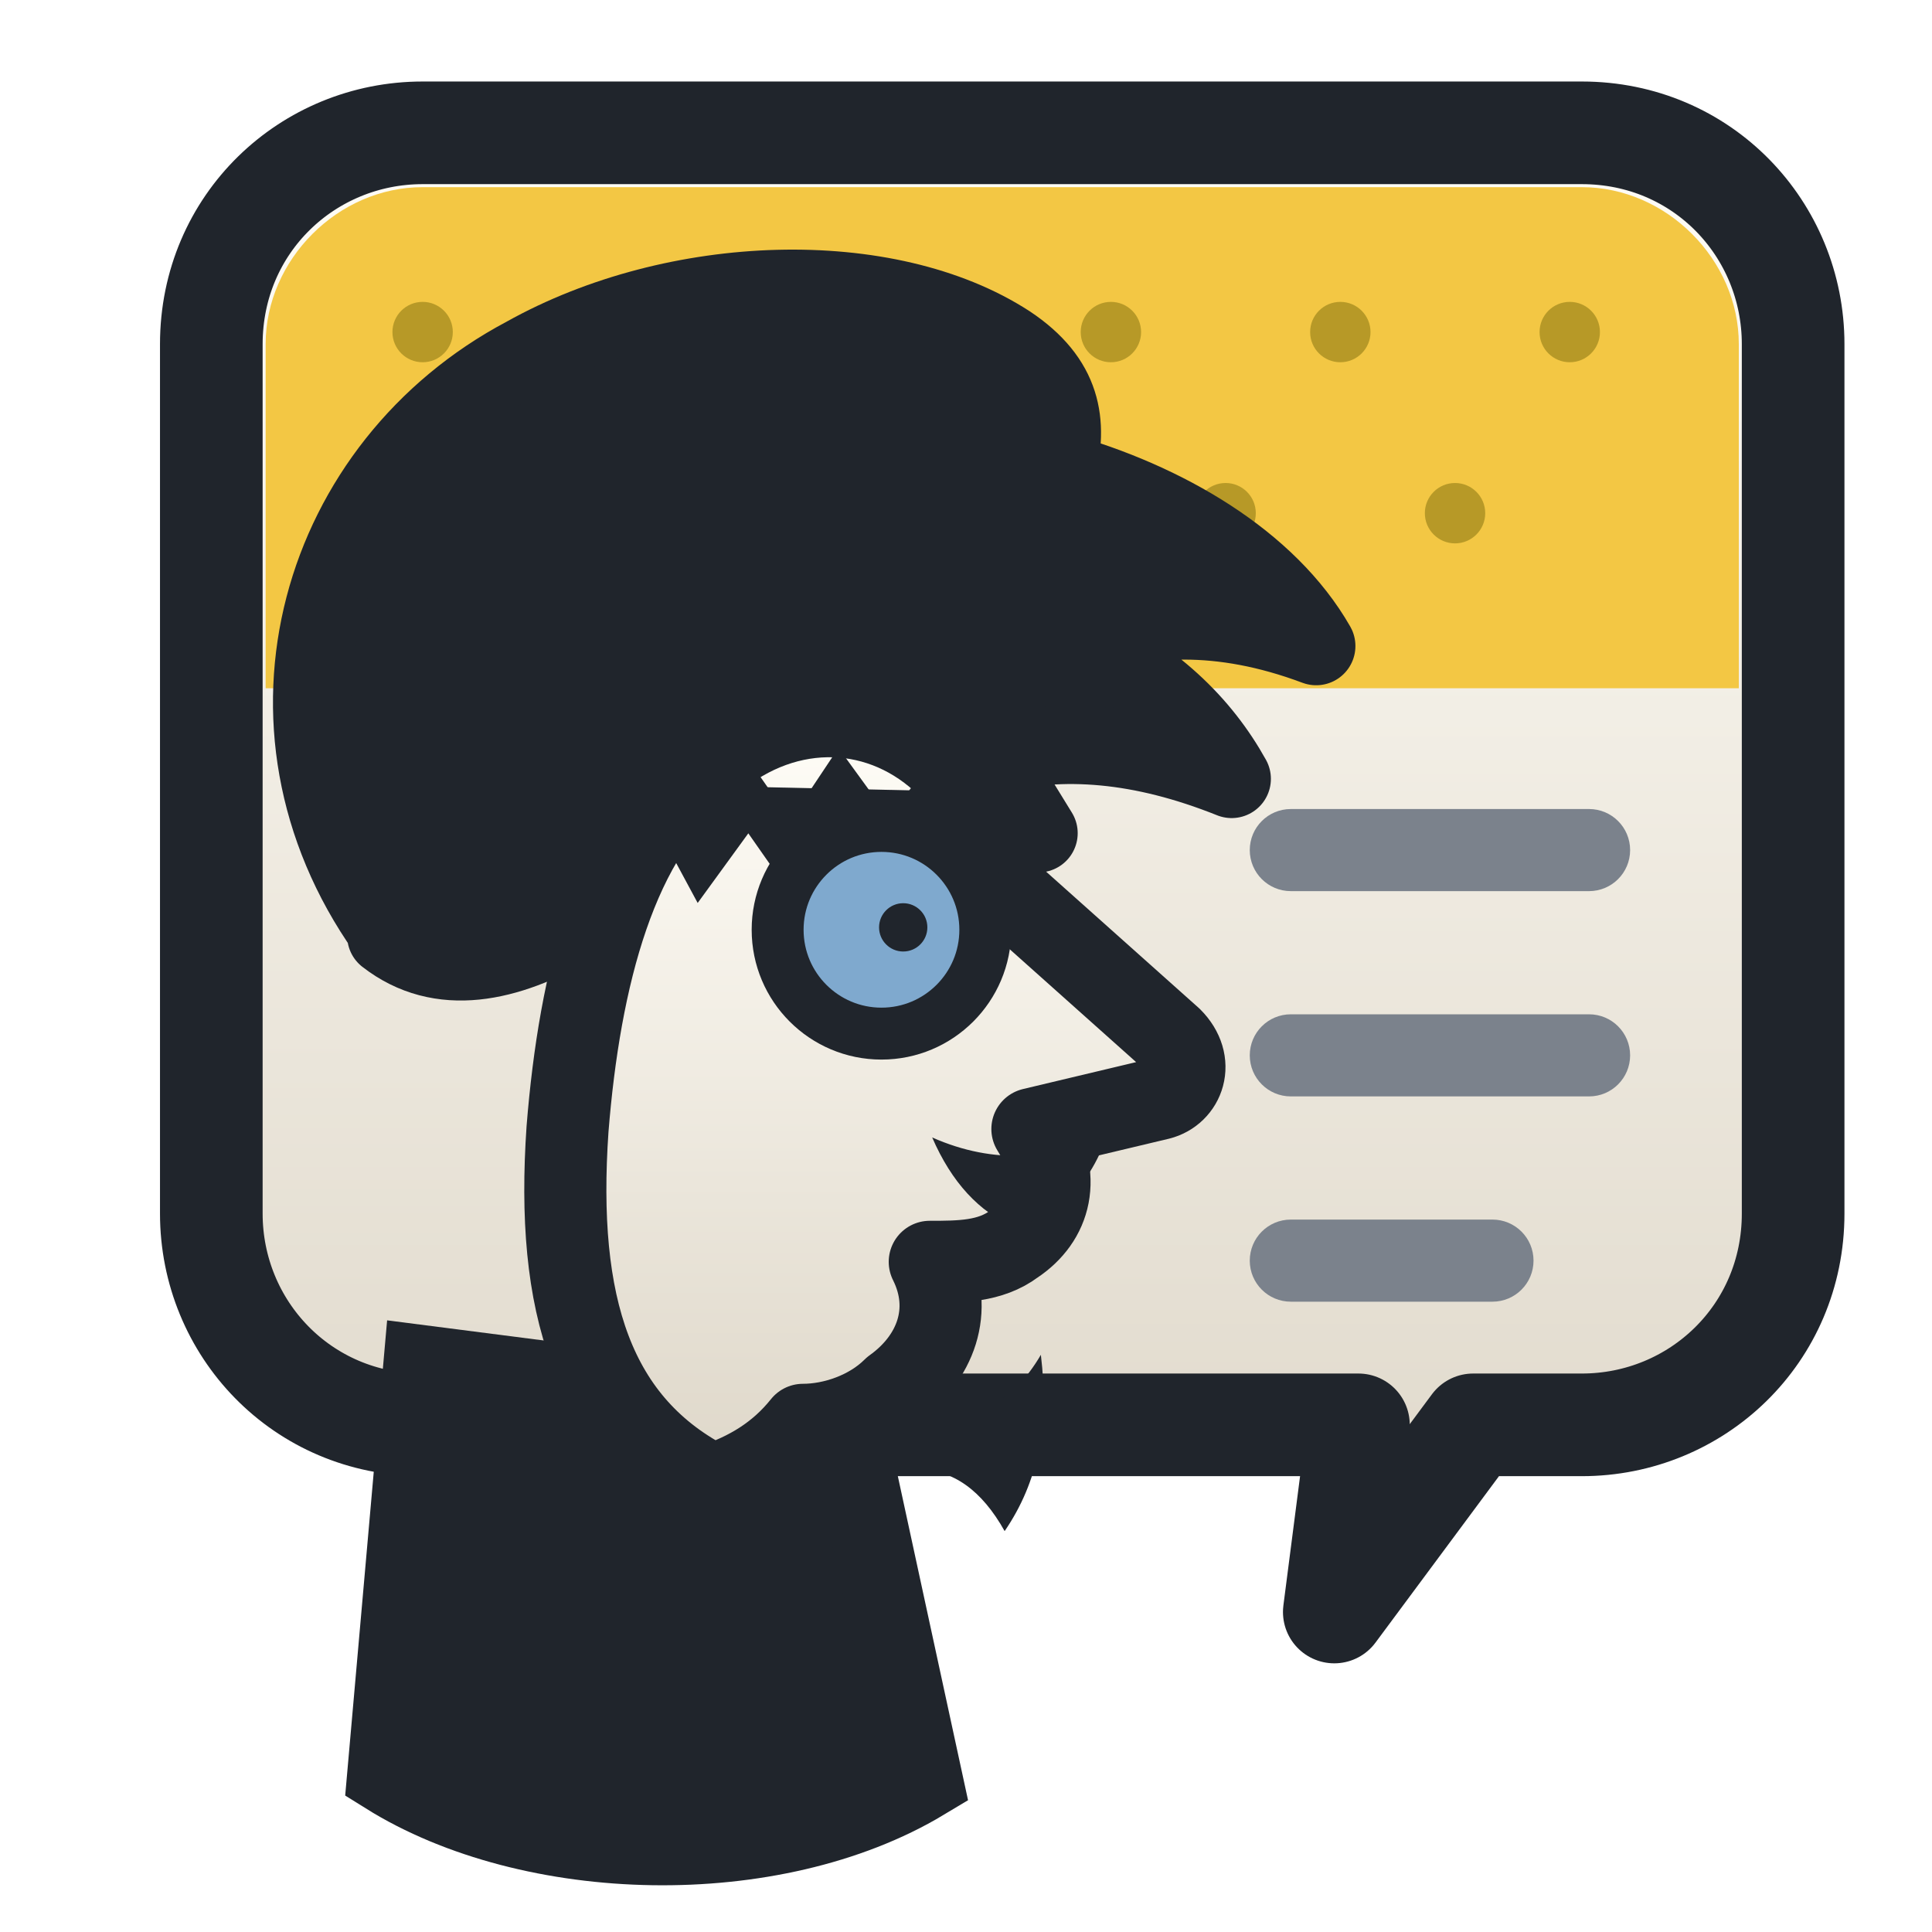
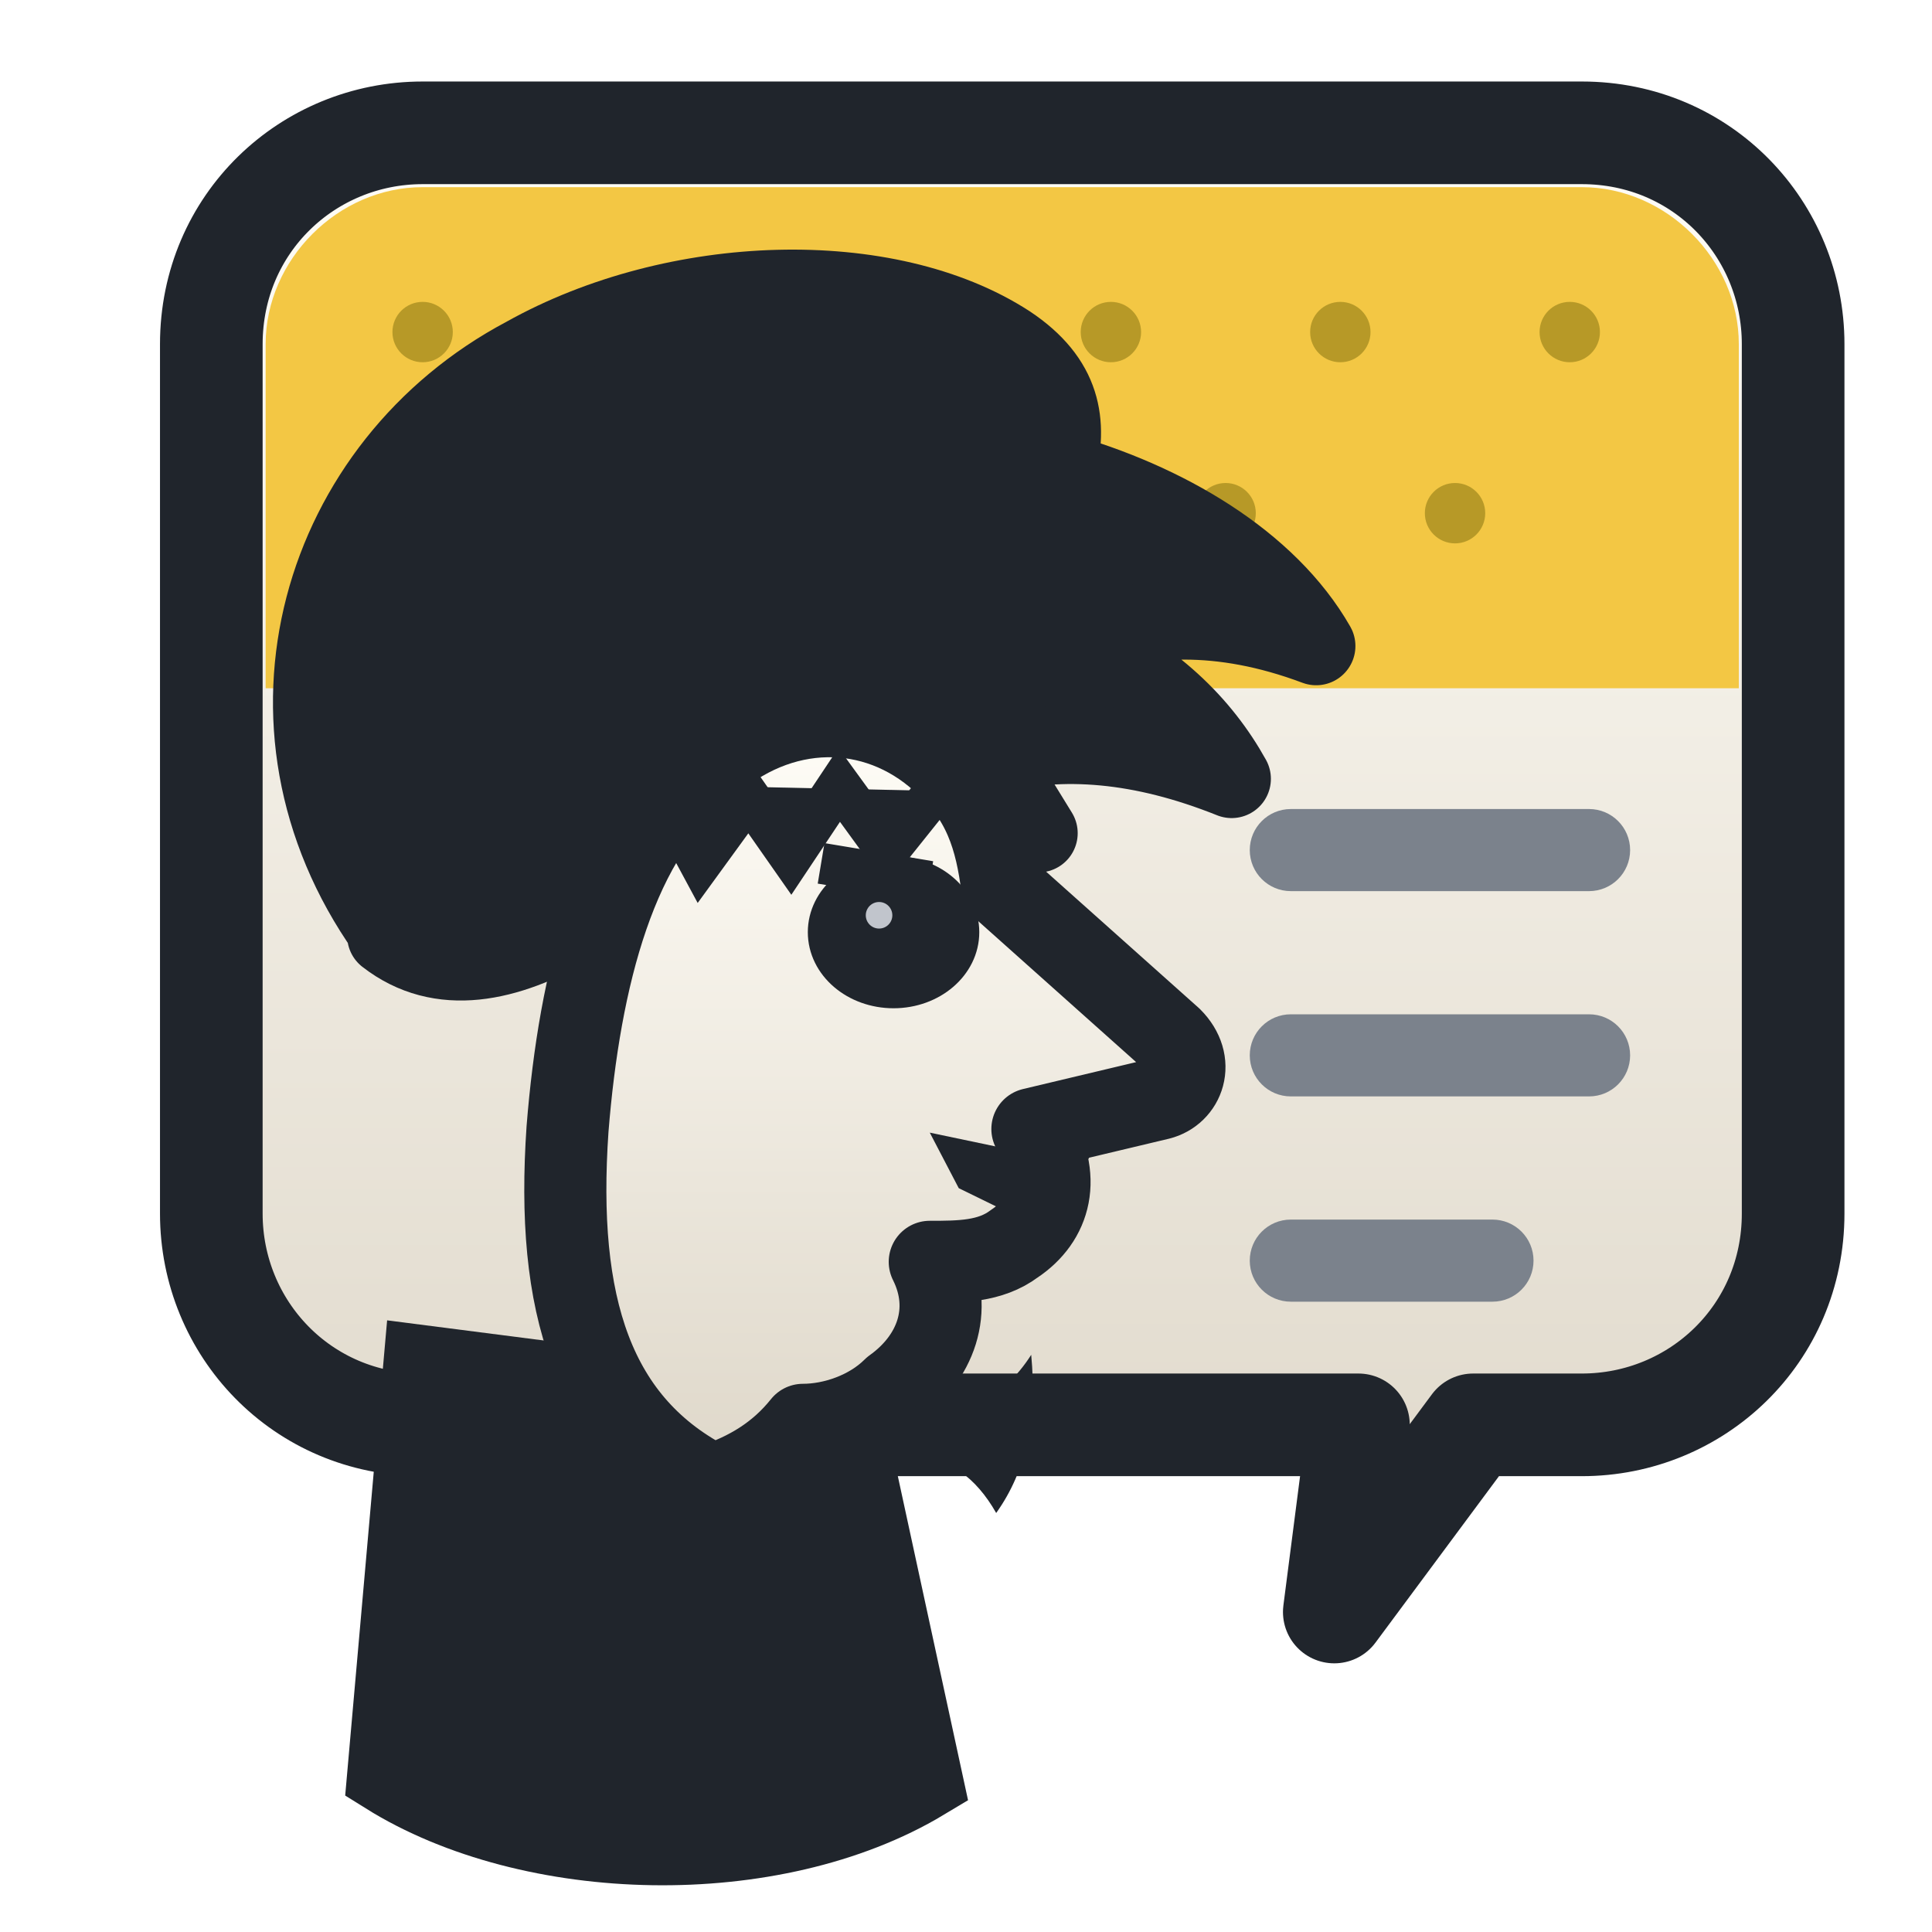
<svg xmlns="http://www.w3.org/2000/svg" width="16" height="16" viewBox="0 0 16 16">
  <defs>
    <linearGradient id="p" x2="0" y2="1">
      <stop stop-color="#fffdf7" />
      <stop offset="1" stop-color="#ded7c9" />
    </linearGradient>
  </defs>
  <path d="M3.5 1.1h9.6c1 0 1.75.8 1.75 1.75v7.2c0 1-.8 1.75-1.75 1.75h-.9l-1.15 1.55.2-1.55H3.5c-1 0-1.75-.8-1.75-1.75v-7.2c0-1 .8-1.75 1.75-1.75Z" fill="url(#p)" stroke="#20252c" stroke-width=".85" stroke-linejoin="round" />
  <path d="M3.5 1.55h9.6c.7 0 1.3.6 1.3 1.3V5.7H2.2V2.85c0-.7.6-1.3 1.3-1.3Z" fill="#f3c744" />
  <g fill="#b79927">
    <circle cx="3.5" cy="2.75" r=".25" />
    <circle cx="5.4" cy="2.75" r=".25" />
    <circle cx="7.3" cy="2.75" r=".25" />
    <circle cx="9.2" cy="2.75" r=".25" />
    <circle cx="11.1" cy="2.75" r=".25" />
    <circle cx="13" cy="2.75" r=".25" />
    <circle cx="4.45" cy="4.25" r=".25" />
    <circle cx="6.35" cy="4.25" r=".25" />
    <circle cx="8.25" cy="4.25" r=".25" />
    <circle cx="10.15" cy="4.25" r=".25" />
    <circle cx="12.05" cy="4.25" r=".25" />
  </g>
  <g fill="#7b828c">
    <rect x="10.35" y="6.7" width="3.15" height=".68" rx=".34" />
    <rect x="10.35" y="8.4" width="3.15" height=".68" rx=".34" />
    <rect x="10.35" y="10.1" width="2.35" height=".68" rx=".34" />
  </g>
  <path d="M3.5 11.3 3.2 14.7c1.2.75 3.2.8 4.45.05l-.65-3Z" fill="#20252c" stroke="#20252c" stroke-width=".65" />
  <path d="M3.2 7.7C2 6 2.65 3.85 4.35 2.95c1.25-.7 3-.75 4-.1.45.3.5.65.4 1.05.9.25 1.75.75 2.15 1.45-.8-.3-1.45-.25-2-.05.65.3 1.05.7 1.3 1.15-.75-.3-1.4-.35-2-.2l.4.65c-.8-.4-1.55-.55-2.35-.45-.85.8-2.15 2-3.05 1.3Z" fill="#20252c" stroke="#20252c" stroke-width=".65" stroke-linejoin="round" />
  <path d="M5.85 6.35c.6-.55 1.4-.55 1.95-.05.35.3.45.65.5 1.05L9.7 8.6c.2.2.1.45-.1.5l-1.05.25c.25.4.15.75-.15.95-.2.15-.45.15-.7.15.2.4.05.8-.3 1.05-.2.2-.5.3-.75.3-.2.25-.45.4-.75.5-1-.5-1.3-1.5-1.2-2.95.1-1.25.4-2.45 1.15-3Z" fill="url(#p)" stroke="#20252c" stroke-width=".68" stroke-linejoin="round" />
  <path d="m5.45 6.5.35.65.4-.55.35.5.4-.6.4.55.4-.5" fill="#20252c" stroke="#20252c" stroke-width=".35" />
-   <circle cx="7.3" cy="7.7" r=".86" fill="#7fa9ce" stroke="#20252c" stroke-width=".43" />
-   <circle cx="7.48" cy="7.68" r=".2" fill="#20252c" />
-   <path d="M7.72 9.42c.52.23 1 .18 1.45-.02-.16.46-.45.69-.77.76-.29-.12-.52-.37-.68-.74Z" fill="#20252c" />
-   <path d="M7.56 11.68c.47.14.82-.05 1.06-.46.07.58-.02 1.05-.3 1.46-.19-.34-.43-.51-.72-.51Z" fill="#20252c" />
+   <path d="m6.8 7.15.9.15" stroke="#20252c" stroke-width=".34" />
+   <ellipse cx="7.4" cy="7.72" rx=".56" ry=".48" fill="#20252c" stroke="#20252c" stroke-width=".3" />
+   <circle cx="7.28" cy="7.58" r=".11" fill="#c1c5cc" />
+   <path d="m7.7 9.38.62.13.82-.14-.25.45-.5.24-.45-.22Z" fill="#20252c" />
+   <path d="M7.54 11.63c.43.13.77-.05 1-.41.05.53-.04.96-.29 1.31-.17-.3-.4-.46-.67-.46Z" fill="#20252c" />
</svg>
